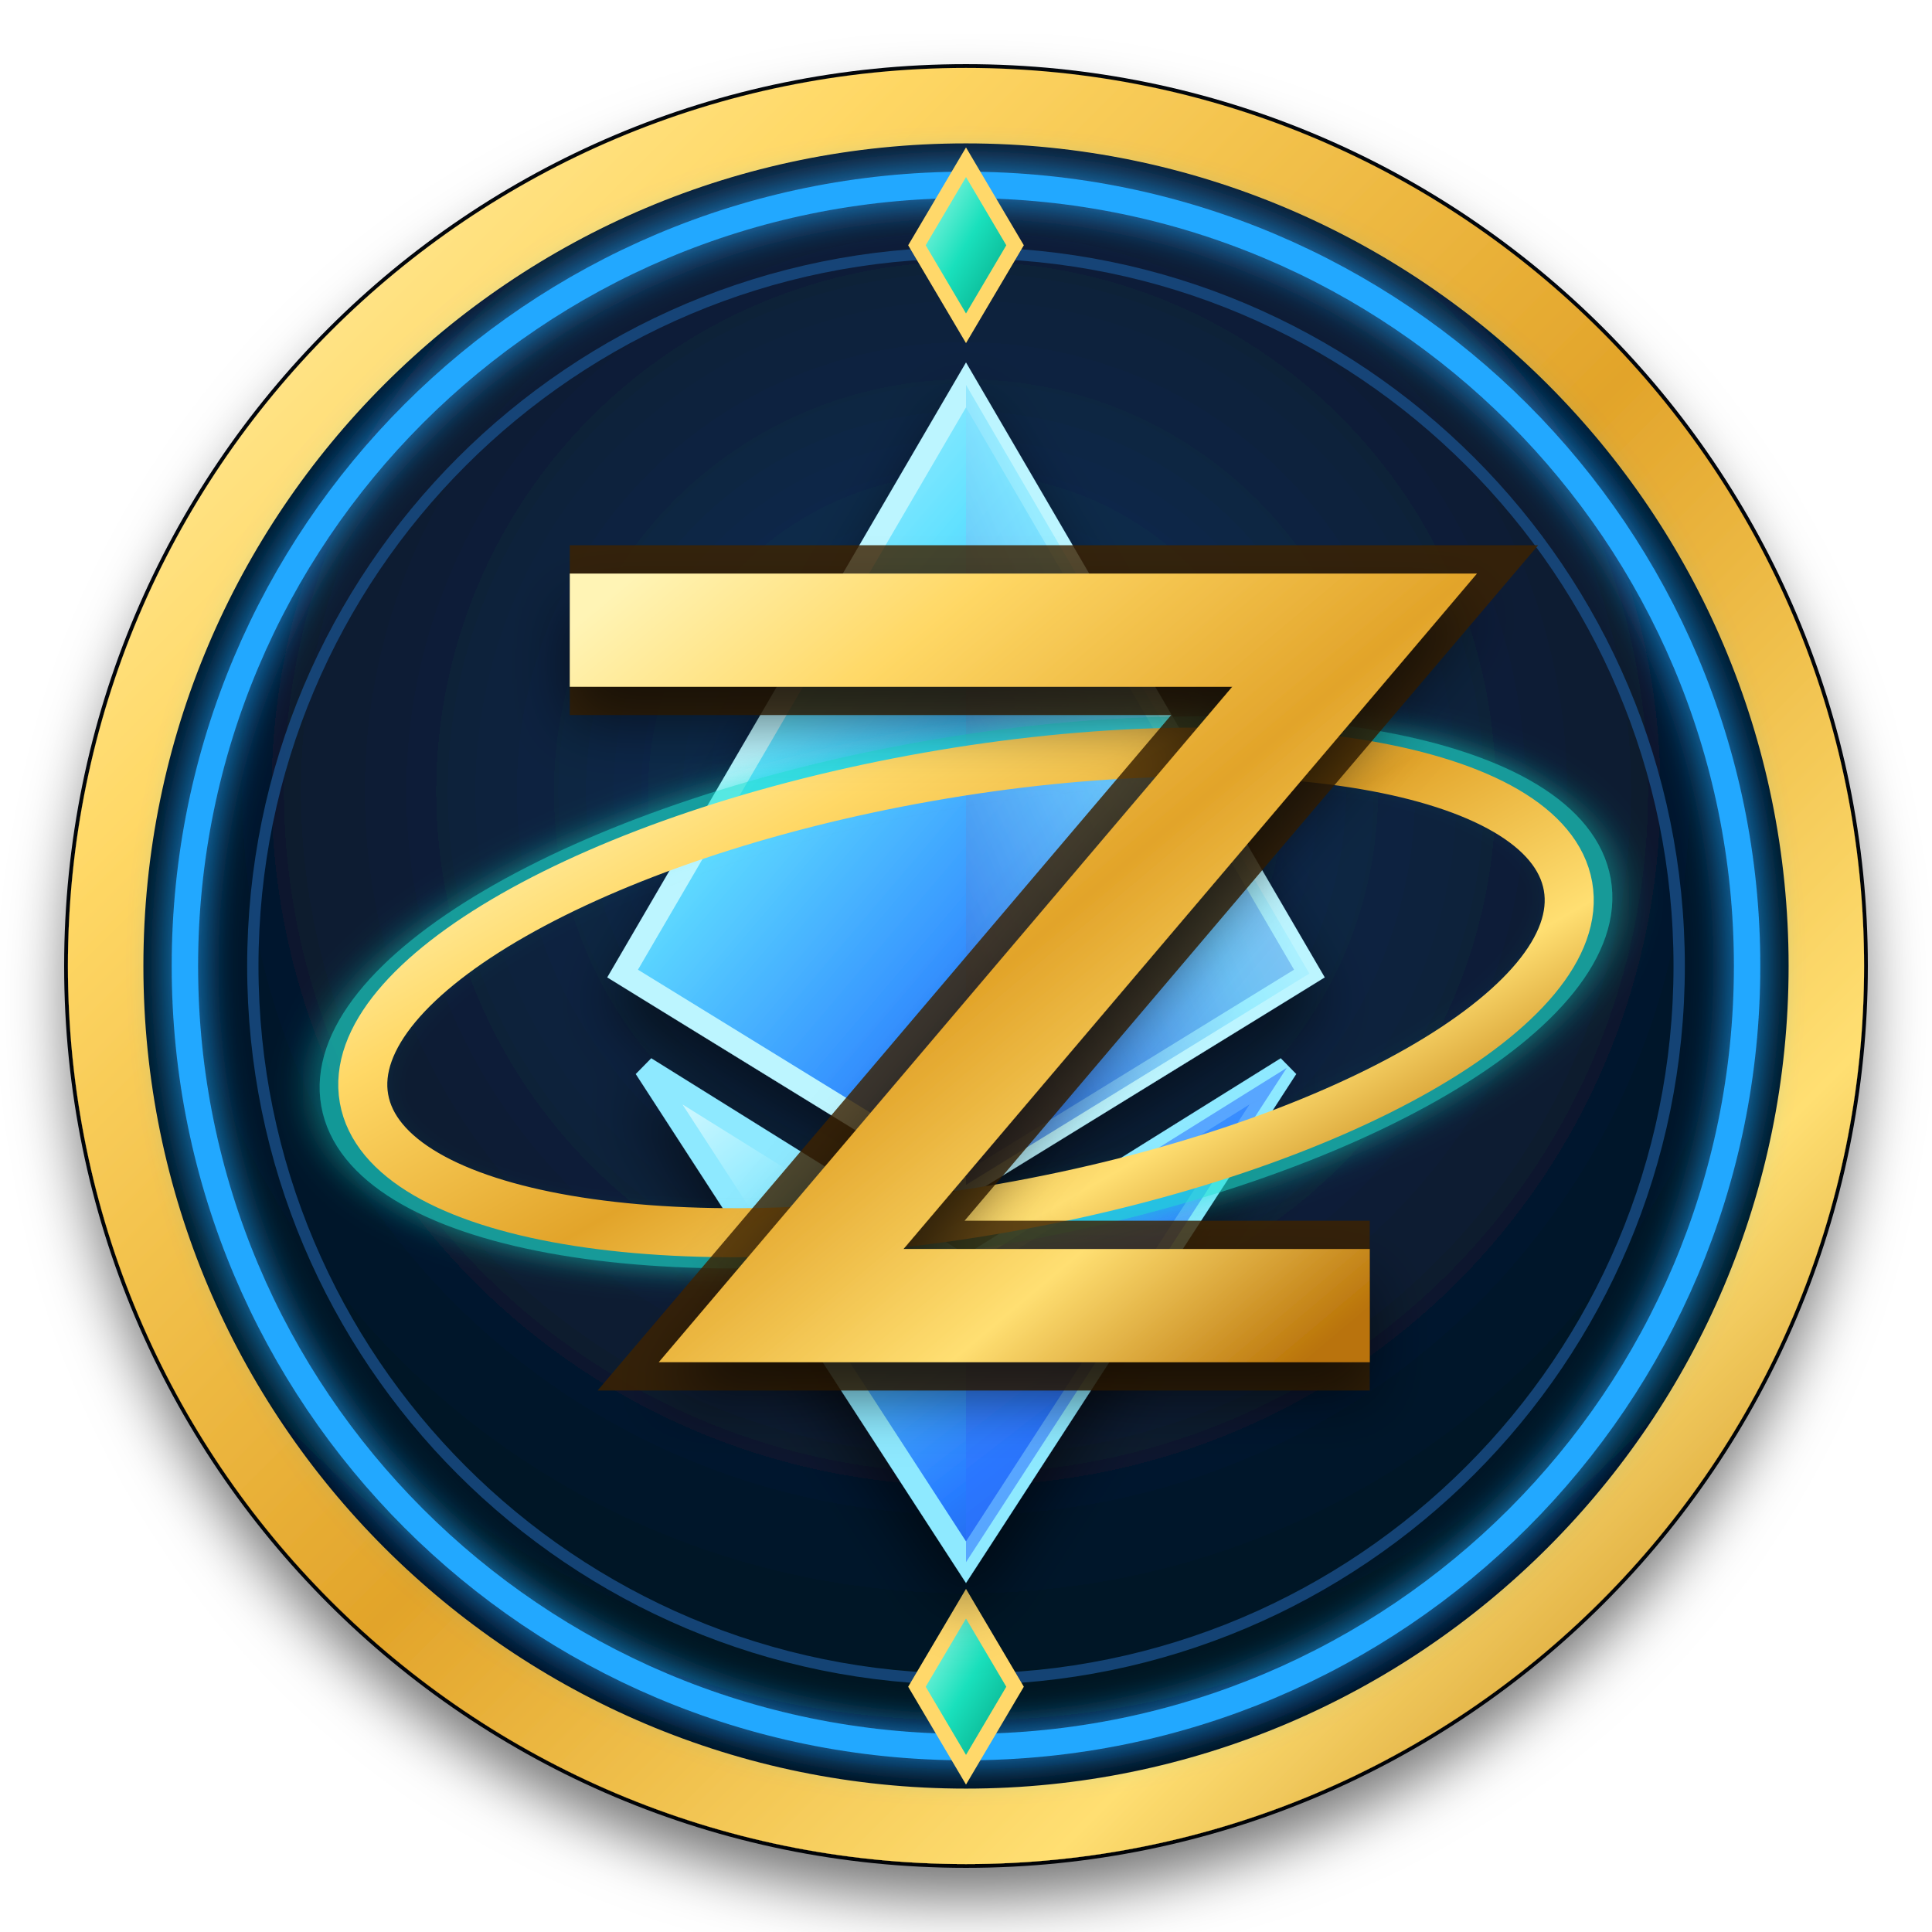
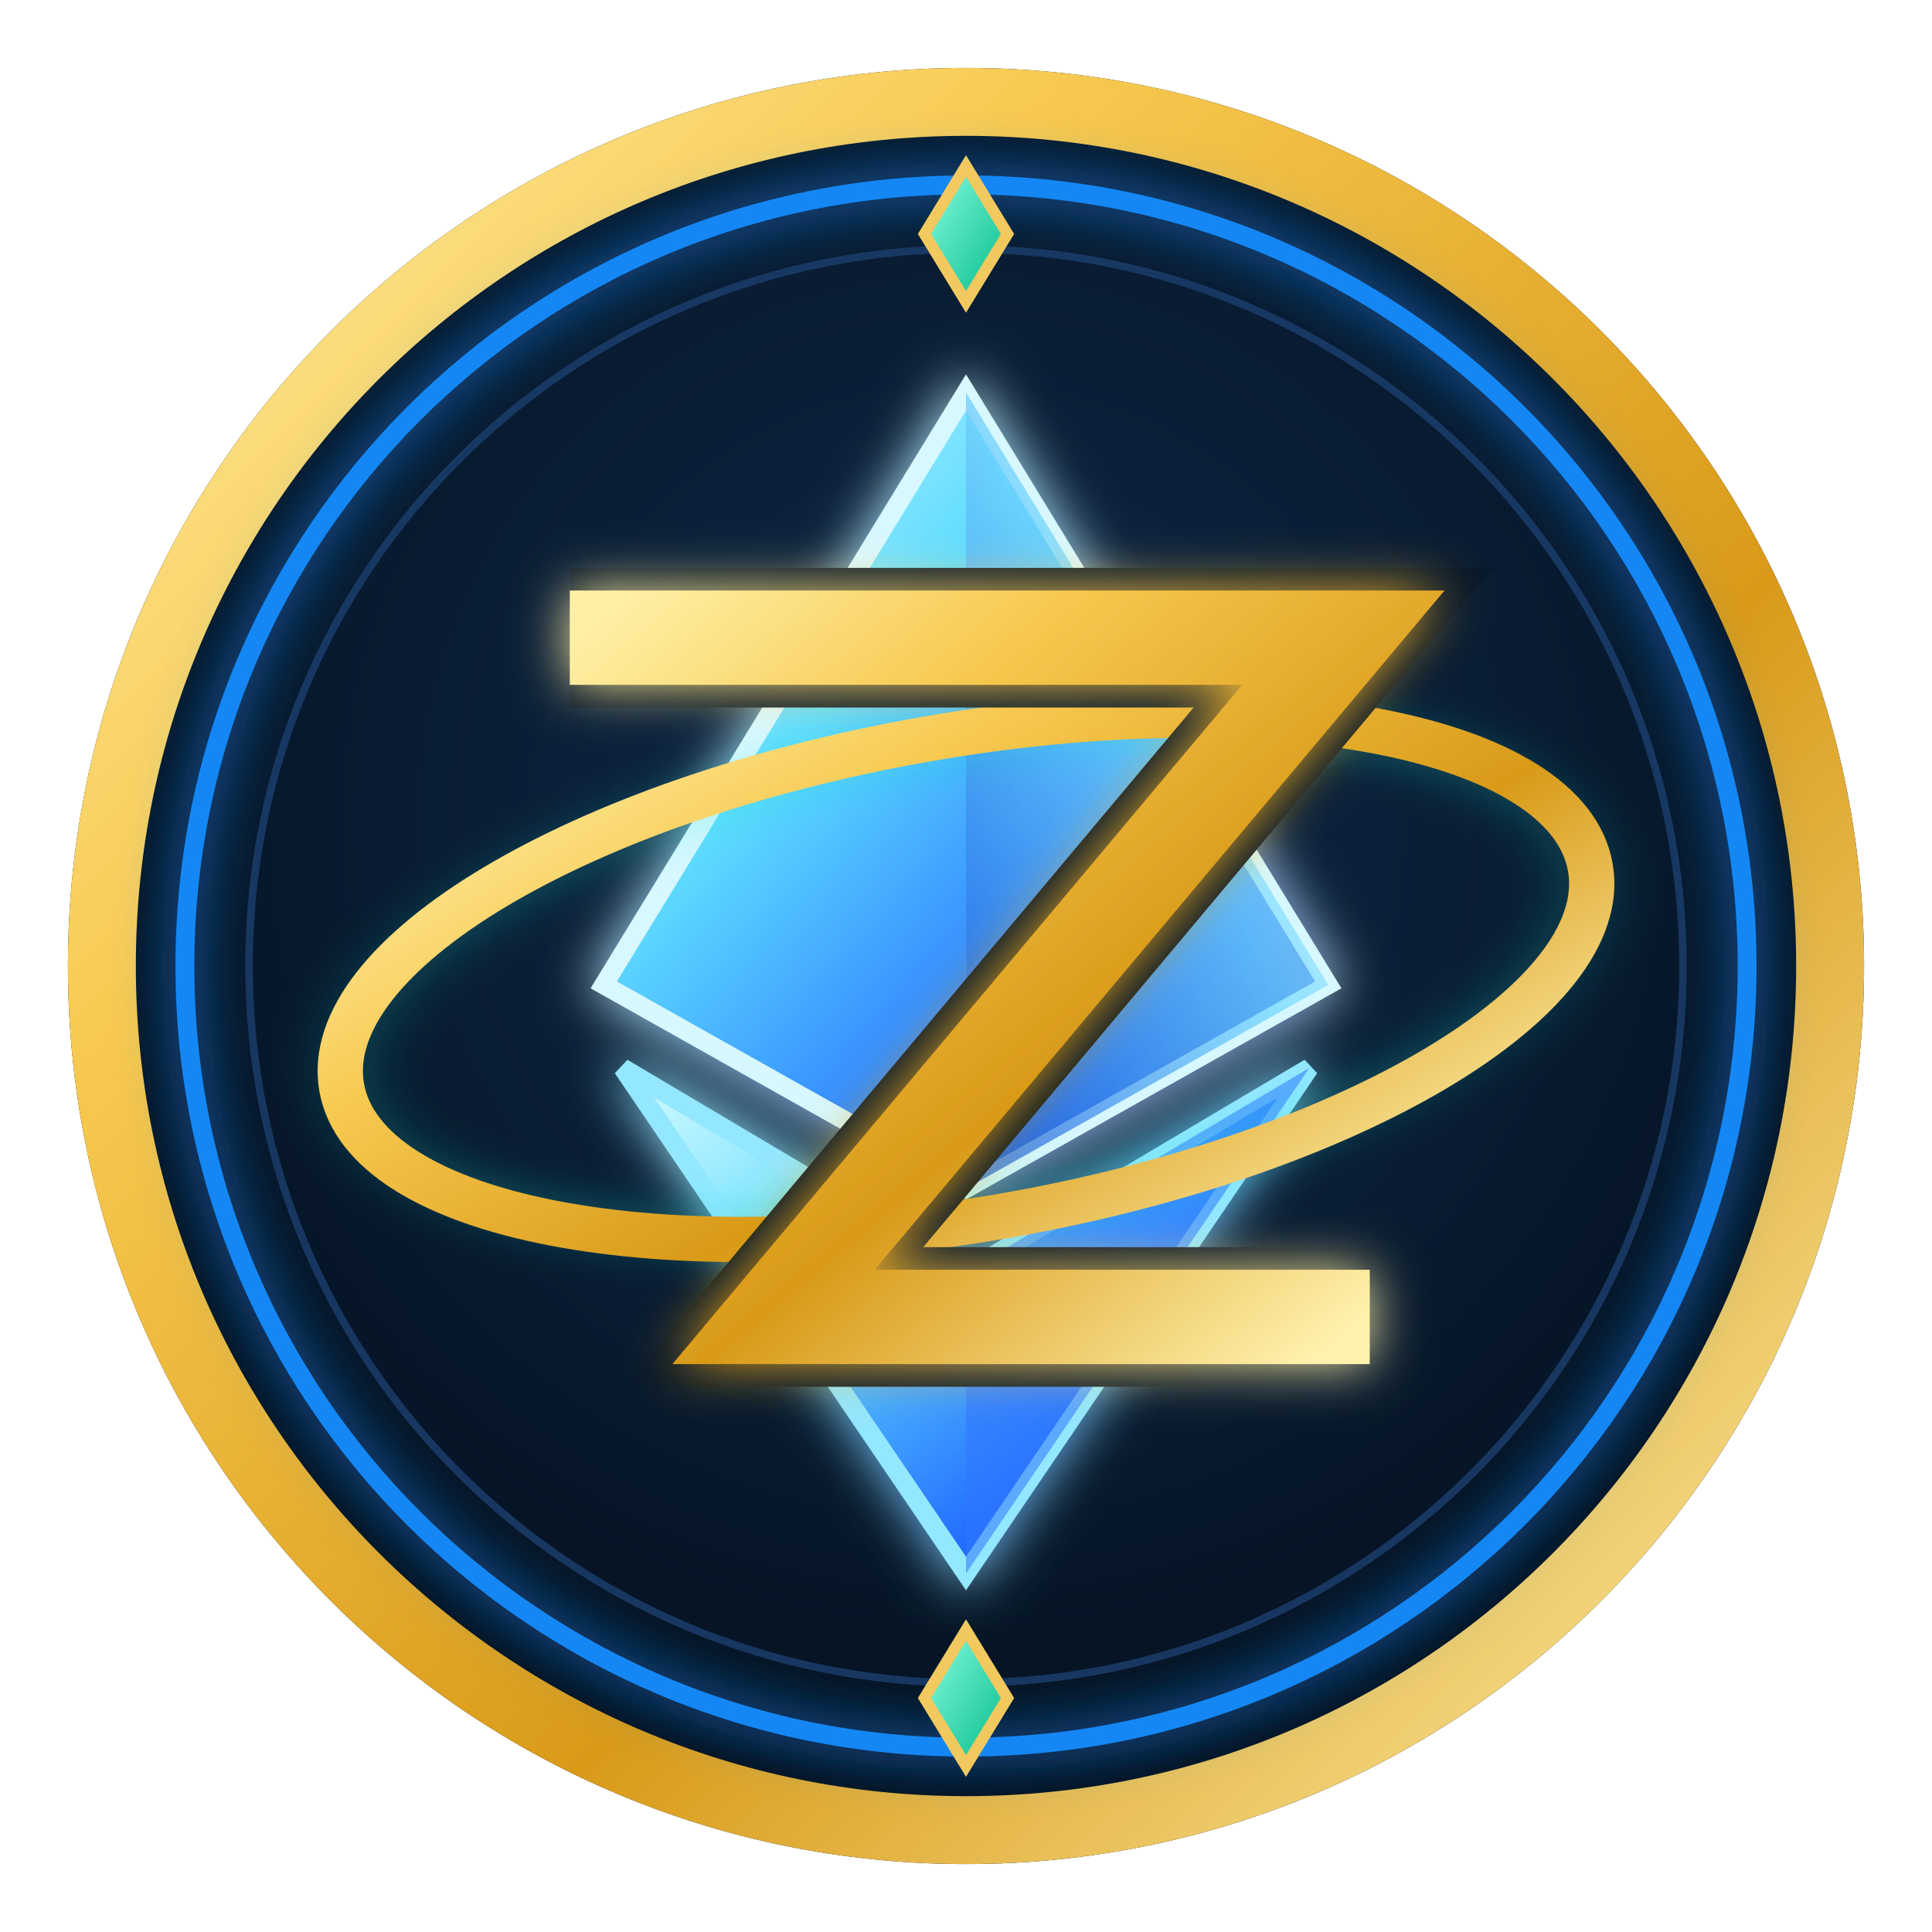
- <svg xmlns="http://www.w3.org/2000/svg" viewBox="0 0 512 512" role="img" aria-labelledby="title desc">
+ <svg xmlns="http://www.w3.org/2000/svg" viewBox="0 0 512 512" role="img" aria-labelledby="t d">
  <defs>
-     <radialGradient id="bg" cx="50%" cy="40%" r="70%">
-       <stop offset="0" stop-color="#12365f" />
-       <stop offset=".52" stop-color="#071b31" />
-       <stop offset="1" stop-color="#020813" />
+     <radialGradient id="bg" cx="50%" cy="42%" r="68%">
+       <stop offset="0" stop-color="#102b4b" />
+       <stop offset="0.58" stop-color="#07182b" />
+       <stop offset="1" stop-color="#020811" />
    </radialGradient>
    <linearGradient id="gold" x1="0" y1="0" x2="1" y2="1">
-       <stop offset="0" stop-color="#fff4b5" />
-       <stop offset=".22" stop-color="#ffd866" />
-       <stop offset=".52" stop-color="#e2a42a" />
-       <stop offset=".78" stop-color="#ffdf72" />
-       <stop offset="1" stop-color="#b97308" />
+       <stop offset="0" stop-color="#fff0a6" />
+       <stop offset="0.28" stop-color="#f7c84f" />
+       <stop offset="0.62" stop-color="#d99a18" />
+       <stop offset="1" stop-color="#fff2ae" />
    </linearGradient>
-     <linearGradient id="cyan" x1="0" y1="0" x2="1" y2="1">
-       <stop offset="0" stop-color="#91f7ff" />
-       <stop offset=".38" stop-color="#22c7ff" />
-       <stop offset="1" stop-color="#1670ff" />
+     <linearGradient id="blue" x1="0" y1="0" x2="1" y2="1">
+       <stop offset="0" stop-color="#5be7ff" />
+       <stop offset="0.5" stop-color="#178cff" />
+       <stop offset="1" stop-color="#00d5ff" />
    </linearGradient>
    <linearGradient id="emerald" x1="0" y1="0" x2="1" y2="1">
-       <stop offset="0" stop-color="#b9fff0" />
-       <stop offset=".5" stop-color="#19e0bc" />
-       <stop offset="1" stop-color="#009a78" />
+       <stop offset="0" stop-color="#8bffe4" />
+       <stop offset="1" stop-color="#00b987" />
    </linearGradient>
-     <filter id="glow" x="-40%" y="-40%" width="180%" height="180%">
-       <feGaussianBlur stdDeviation="5" result="b" />
+     <filter id="glow" x="-60%" y="-60%" width="220%" height="220%">
+       <feGaussianBlur stdDeviation="7" result="blur" />
      <feMerge>
-         <feMergeNode in="b" />
+         <feMergeNode in="blur" />
        <feMergeNode in="SourceGraphic" />
      </feMerge>
    </filter>
-     <filter id="shadow" x="-40%" y="-40%" width="180%" height="180%">
-       <feDropShadow dx="0" dy="9" stdDeviation="8" flood-color="#000" flood-opacity=".55" />
+     <filter id="soft" x="-30%" y="-30%" width="160%" height="160%">
+       <feGaussianBlur stdDeviation="2.5" />
    </filter>
  </defs>
-   <circle cx="256" cy="256" r="239" fill="#02060c" />
-   <circle cx="256" cy="256" r="228" fill="url(#bg)" stroke="url(#gold)" stroke-width="20" filter="url(#shadow)" />
-   <circle cx="256" cy="256" r="207" fill="none" stroke="#20a8ff" stroke-width="7" filter="url(#glow)" />
-   <circle cx="256" cy="256" r="189" fill="none" stroke="#174b82" stroke-width="3" opacity=".85" />
-   <path d="M256 43 269 65 256 87 243 65Z" fill="url(#emerald)" stroke="#ffd86a" stroke-width="4" />
-   <path d="M256 425 269 447 256 469 243 447Z" fill="url(#emerald)" stroke="#ffd86a" stroke-width="4" />
+   <circle cx="256" cy="256" r="238" fill="url(#bg)" />
+   <circle cx="256" cy="256" r="229" fill="none" stroke="url(#gold)" stroke-width="18" />
+   <circle cx="256" cy="256" r="207" fill="none" stroke="#188dff" stroke-width="5" filter="url(#glow)" opacity=".95" />
+   <circle cx="256" cy="256" r="190" fill="none" stroke="#183b67" stroke-width="2" opacity=".9" />
+   <path d="M256 44 l11 18 -11 18 -11-18z" fill="url(#emerald)" stroke="#f1c95f" stroke-width="3" />
+   <path d="M256 432 l11 18 -11 18 -11-18z" fill="url(#emerald)" stroke="#f1c95f" stroke-width="3" />
  <defs>
-     <linearGradient id="eth1" x1="0" y1="0" x2="1" y2="1">
-       <stop offset="0" stop-color="#e9fdff" />
-       <stop offset=".33" stop-color="#62e1ff" />
-       <stop offset=".67" stop-color="#287cff" />
-       <stop offset="1" stop-color="#1434b2" />
+     <linearGradient id="ethA" x1="0" y1="0" x2="1" y2="1">
+       <stop offset="0" stop-color="#d9fbff" />
+       <stop offset=".35" stop-color="#5fdcff" />
+       <stop offset=".72" stop-color="#246dff" />
+       <stop offset="1" stop-color="#1832a8" />
    </linearGradient>
-     <linearGradient id="eth2" x1="1" y1="0" x2="0" y2="1">
-       <stop offset="0" stop-color="#fff" />
-       <stop offset=".48" stop-color="#8ae9ff" />
-       <stop offset="1" stop-color="#215fe3" />
+     <linearGradient id="ethB" x1="1" y1="0" x2="0" y2="1">
+       <stop offset="0" stop-color="#ffffff" />
+       <stop offset=".45" stop-color="#74d9ff" />
+       <stop offset="1" stop-color="#1556df" />
    </linearGradient>
  </defs>
-   <g filter="url(#shadow)">
-     <polygon points="256,102 165,258 256,314 347,258" fill="url(#eth1)" stroke="#bcf5ff" stroke-width="6" />
-     <polygon points="256,102 256,314 347,258" fill="url(#eth2)" opacity=".72" />
-     <polygon points="256,336 171,283 256,414 341,283" fill="url(#eth1)" stroke="#8ee9ff" stroke-width="6" />
-     <polygon points="256,336 256,414 341,283" fill="#2f72ff" opacity=".56" />
-   </g>
-   <ellipse cx="256" cy="263" rx="169" ry="63" transform="rotate(-10 256 263)" fill="none" stroke="#1de2d2" stroke-width="9" opacity=".64" filter="url(#glow)" />
-   <ellipse cx="256" cy="263" rx="162" ry="58" transform="rotate(-10 256 263)" fill="none" stroke="url(#gold)" stroke-width="13" />
-   <path d="M151 167H359L207 346H363" fill="none" stroke="#3d2200" stroke-width="45" stroke-linejoin="miter" opacity=".82" />
-   <path d="M151 167H359L207 346H363" fill="none" stroke="url(#gold)" stroke-width="30" stroke-linejoin="miter" filter="url(#shadow)" />
+   <polygon points="256,104 160,261 256,315 352,261" fill="url(#ethA)" stroke="#d8f8ff" stroke-width="5" filter="url(#glow)" />
+   <polygon points="256,104 256,315 352,261" fill="url(#ethB)" opacity=".72" />
+   <polygon points="256,337 165,283 256,417 347,283" fill="url(#ethA)" stroke="#93e7ff" stroke-width="5" filter="url(#glow)" />
+   <polygon points="256,337 256,417 347,283" fill="#2f77ff" opacity=".55" />
+   <ellipse cx="256" cy="259" rx="166" ry="62" fill="none" stroke="#18dfd2" stroke-width="7" opacity=".42" transform="rotate(-10 256 259)" filter="url(#glow)" />
+   <ellipse cx="256" cy="259" rx="168" ry="64" fill="none" stroke="url(#gold)" stroke-width="12" transform="rotate(-10 256 259)" />
+   <path d="M151 169 H356 L205 349 H363" fill="none" stroke="#07182b" stroke-width="37" stroke-linejoin="miter" />
+   <path d="M151 169 H356 L205 349 H363" fill="none" stroke="url(#gold)" stroke-width="25" stroke-linejoin="miter" filter="url(#glow)" />
</svg>
